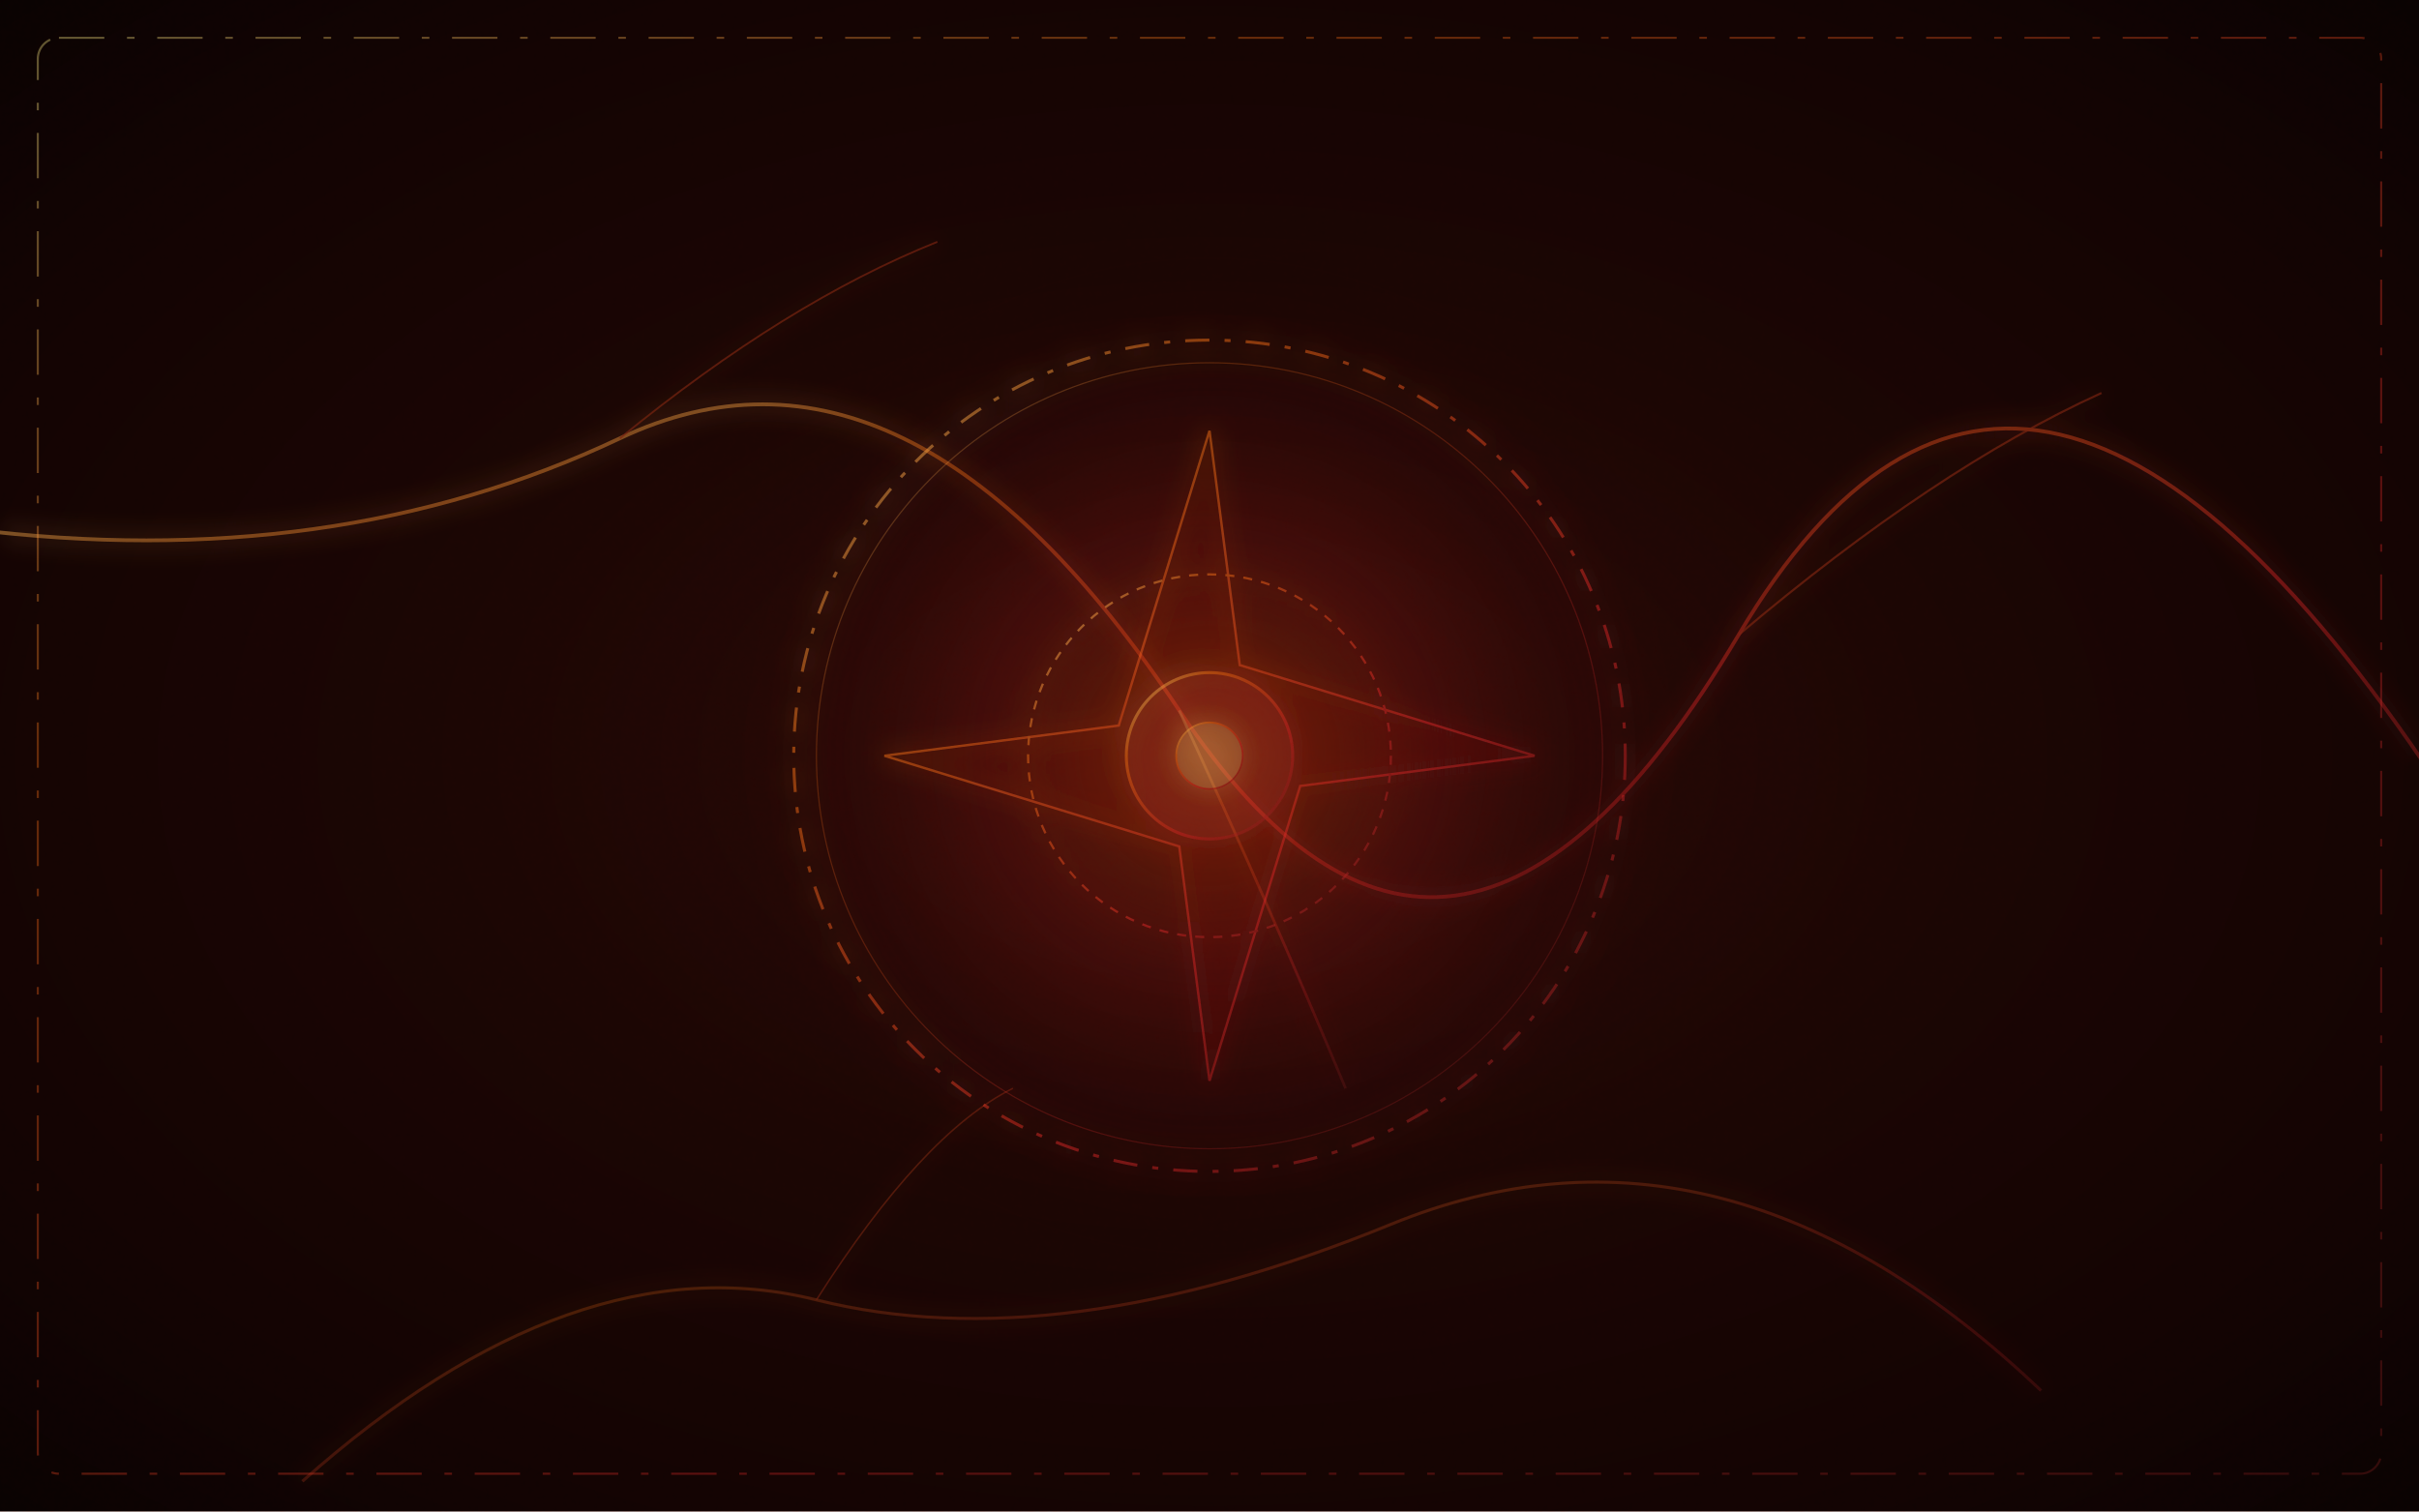
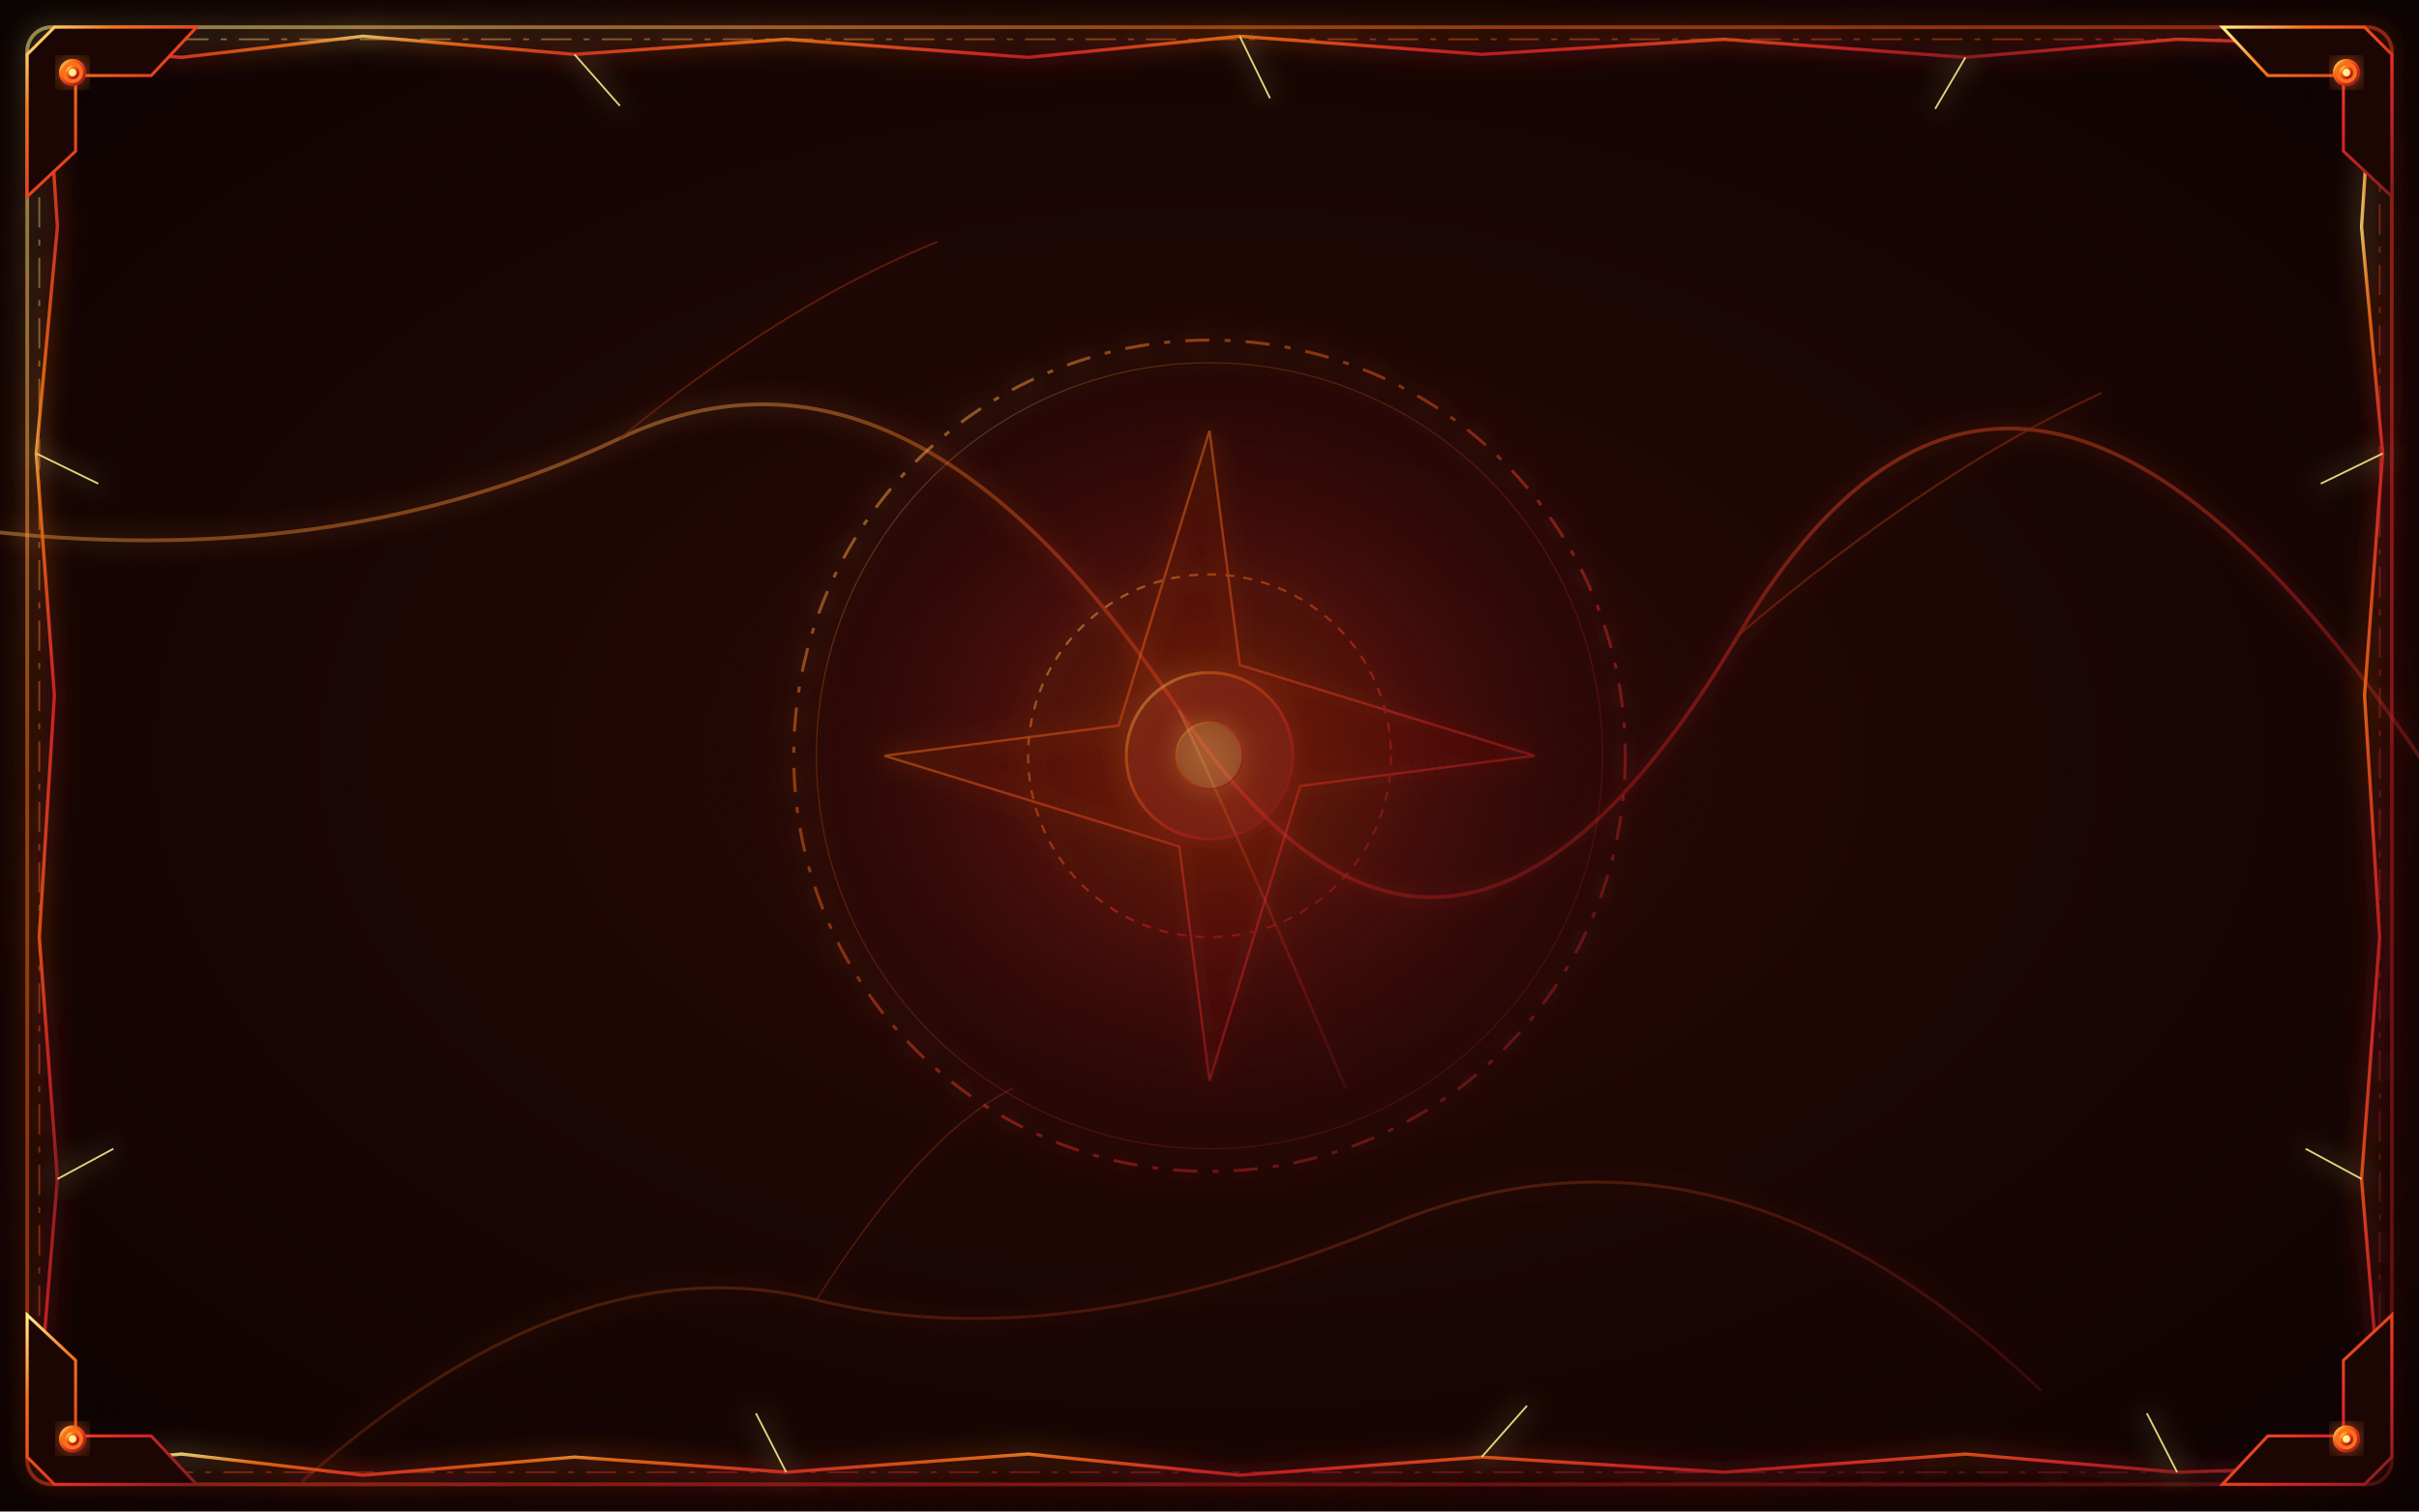
<svg xmlns="http://www.w3.org/2000/svg" width="100%" height="100%" viewBox="0 0 1600 1000" preserveAspectRatio="none">
  <defs>
    <filter id="basaltStone" x="0%" y="0%" width="100%" height="100%">
      <feTurbulence type="fractalNoise" baseFrequency="0.25 0.25" numOctaves="4" result="noise" />
      <feColorMatrix type="matrix" values="0 0 0 0 0.35   0 0 0 0 0.12   0 0 0 0 0.08  0 0 0 0.35 0" />
    </filter>
    <filter id="magmaGlow" x="-20%" y="-20%" width="140%" height="140%">
      <feGaussianBlur stdDeviation="8" result="blur" />
      <feMerge>
        <feMergeNode in="blur" />
        <feMergeNode in="SourceGraphic" />
      </feMerge>
    </filter>
    <radialGradient id="volcanoBg" cx="50%" cy="50%" r="75%">
      <stop offset="0%" stop-color="#2d0b07" />
      <stop offset="40%" stop-color="#1b0604" />
      <stop offset="75%" stop-color="#120403" />
      <stop offset="100%" stop-color="#070202" />
    </radialGradient>
    <linearGradient id="magmaFissureGrad" x1="0%" y1="0%" x2="100%" y2="100%">
      <stop offset="0%" stop-color="#fef08a" />
      <stop offset="25%" stop-color="#f97316" />
      <stop offset="65%" stop-color="#dc2626" />
      <stop offset="100%" stop-color="#7f1d1d" />
    </linearGradient>
    <radialGradient id="magmaCoreGlow" cx="50%" cy="50%" r="55%">
      <stop offset="0%" stop-color="#ea580c" stop-opacity="0.35" />
      <stop offset="45%" stop-color="#b91c1c" stop-opacity="0.16" />
      <stop offset="80%" stop-color="#450a0a" stop-opacity="0.04" />
      <stop offset="100%" stop-color="#000000" stop-opacity="0" />
    </radialGradient>
  </defs>
  <rect width="1600" height="1000" fill="url(#volcanoBg)" />
  <rect width="1600" height="1000" filter="url(#basaltStone)" style="mix-blend-mode: overlay;" />
  <g stroke="url(#magmaFissureGrad)" fill="none" opacity="0.45" filter="url(#magmaGlow)">
    <path d="M -20,350 Q 220,380 410,290 T 780,470 T 1150,420 T 1620,530" stroke-width="2.5" />
    <path d="M 410,290 Q 520,200 620,160" stroke-width="1.2" opacity="0.7" />
    <path d="M 780,470 Q 840,600 890,720" stroke-width="1.8" opacity="0.6" />
    <path d="M 1150,420 Q 1280,310 1390,260" stroke-width="1.4" opacity="0.7" />
    <path d="M 200,980 Q 380,820 540,860 T 920,810 T 1350,920" stroke-width="2.0" opacity="0.5" />
    <path d="M 540,860 Q 610,750 670,720" stroke-width="1.0" opacity="0.6" />
  </g>
  <circle cx="800" cy="500" r="330" fill="url(#magmaCoreGlow)" />
  <g transform="translate(800, 500)" stroke="url(#magmaFissureGrad)" fill="none" opacity="0.5" filter="url(#magmaGlow)">
    <circle r="275" stroke-width="2" stroke-dasharray="16 10 4 10" />
    <circle r="260" stroke-width="0.8" opacity="0.5" />
    <path d="M 0,-215 L 20,-60 L 215,0 L 60,20 L 0,215 L -20,60 L -215,0 L -60,-20 Z" stroke-width="1.6" fill="#dc2626" fill-opacity="0.06" />
    <circle r="120" stroke-width="1.5" stroke-dasharray="6 6" />
    <circle r="55" stroke-width="2" fill="#ef4444" fill-opacity="0.15" />
    <circle r="22" stroke-width="1.2" fill="#fef08a" fill-opacity="0.3" />
  </g>
-   <rect x="25" y="25" width="1550" height="950" rx="14" fill="none" stroke="url(#magmaFissureGrad)" stroke-width="1.4" stroke-dasharray="30 15 5 15" opacity="0.35" />
+   <g stroke="url(#magmaFissureGrad)" fill="none" opacity="0.88" filter="url(#magmaGlow)">
+     <rect x="18" y="18" width="1564" height="964" rx="16" stroke-width="2.5" opacity="0.6" />
+     <rect x="26" y="26" width="1548" height="948" rx="12" stroke-width="1.2" stroke-dasharray="20 8 4 8" opacity="0.5" />
+     <path d="M 30,30 L 120,38 L 240,24 L 380,36 L 520,26 L 680,38 L 820,24 L 980,36 L 1140,26 L 1300,38 L 1440,26 L 1570,30" stroke-width="2.2" />
+     <path d="M 30,970 L 120,962 L 240,976 L 380,964 L 520,974 L 680,962 L 820,976 L 980,964 L 1140,974 L 1300,962 L 1440,974 L 1570,970" stroke-width="2.2" />
+     <path d="M 30,30 L 38,150 L 24,300 L 36,460 L 26,620 L 38,780 L 28,900 L 30,970" stroke-width="2.2" />
+     <path d="M 1570,30 L 1562,150 L 1576,300 L 1564,460 L 1574,620 L 1562,780 L 1572,900 L 1570,970" stroke-width="2.2" />
+     <path d="M 380,36 L 410,70 M 820,24 L 840,65 M 1300,38 L 1280,72" stroke="#fef08a" stroke-width="1.2" />
+     <path d="M 520,974 L 500,935 M 980,964 L 1010,930 M 1440,974 L 1420,935" stroke="#fef08a" stroke-width="1.2" />
+     <path d="M 24,300 L 65,320 M 38,780 L 75,760" stroke="#fef08a" stroke-width="1.2" />
+     <path d="M 1576,300 L 1535,320 M 1562,780 L 1525,760" stroke="#fef08a" stroke-width="1.2" />
+   </g>
+   <g fill="#1b0604" stroke="url(#magmaFissureGrad)" stroke-width="2">
+     <polygon points="18,130 18,36 36,18 130,18 100,50 50,50 50,100" />
+     <circle cx="48" cy="48" r="8" fill="#f97316" filter="url(#magmaGlow)" />
+     <circle cx="48" cy="48" r="3.5" fill="#fef08a" />
+     <polygon points="1582,130 1582,36 1564,18 1470,18 1500,50 1550,50 1550,100" />
+     <circle cx="1552" cy="48" r="8" fill="#f97316" filter="url(#magmaGlow)" />
+     <circle cx="1552" cy="48" r="3.5" fill="#fef08a" />
+     <polygon points="18,870 18,964 36,982 130,982 100,950 50,950 50,900" />
+     <circle cx="48" cy="952" r="8" fill="#f97316" filter="url(#magmaGlow)" />
+     <circle cx="48" cy="952" r="3.5" fill="#fef08a" />
+     <polygon points="1582,870 1582,964 1564,982 1470,982 1500,950 1550,950 1550,900" />
+     <circle cx="1552" cy="952" r="8" fill="#f97316" filter="url(#magmaGlow)" />
+     <circle cx="1552" cy="952" r="3.5" fill="#fef08a" />
+   </g>
</svg>
